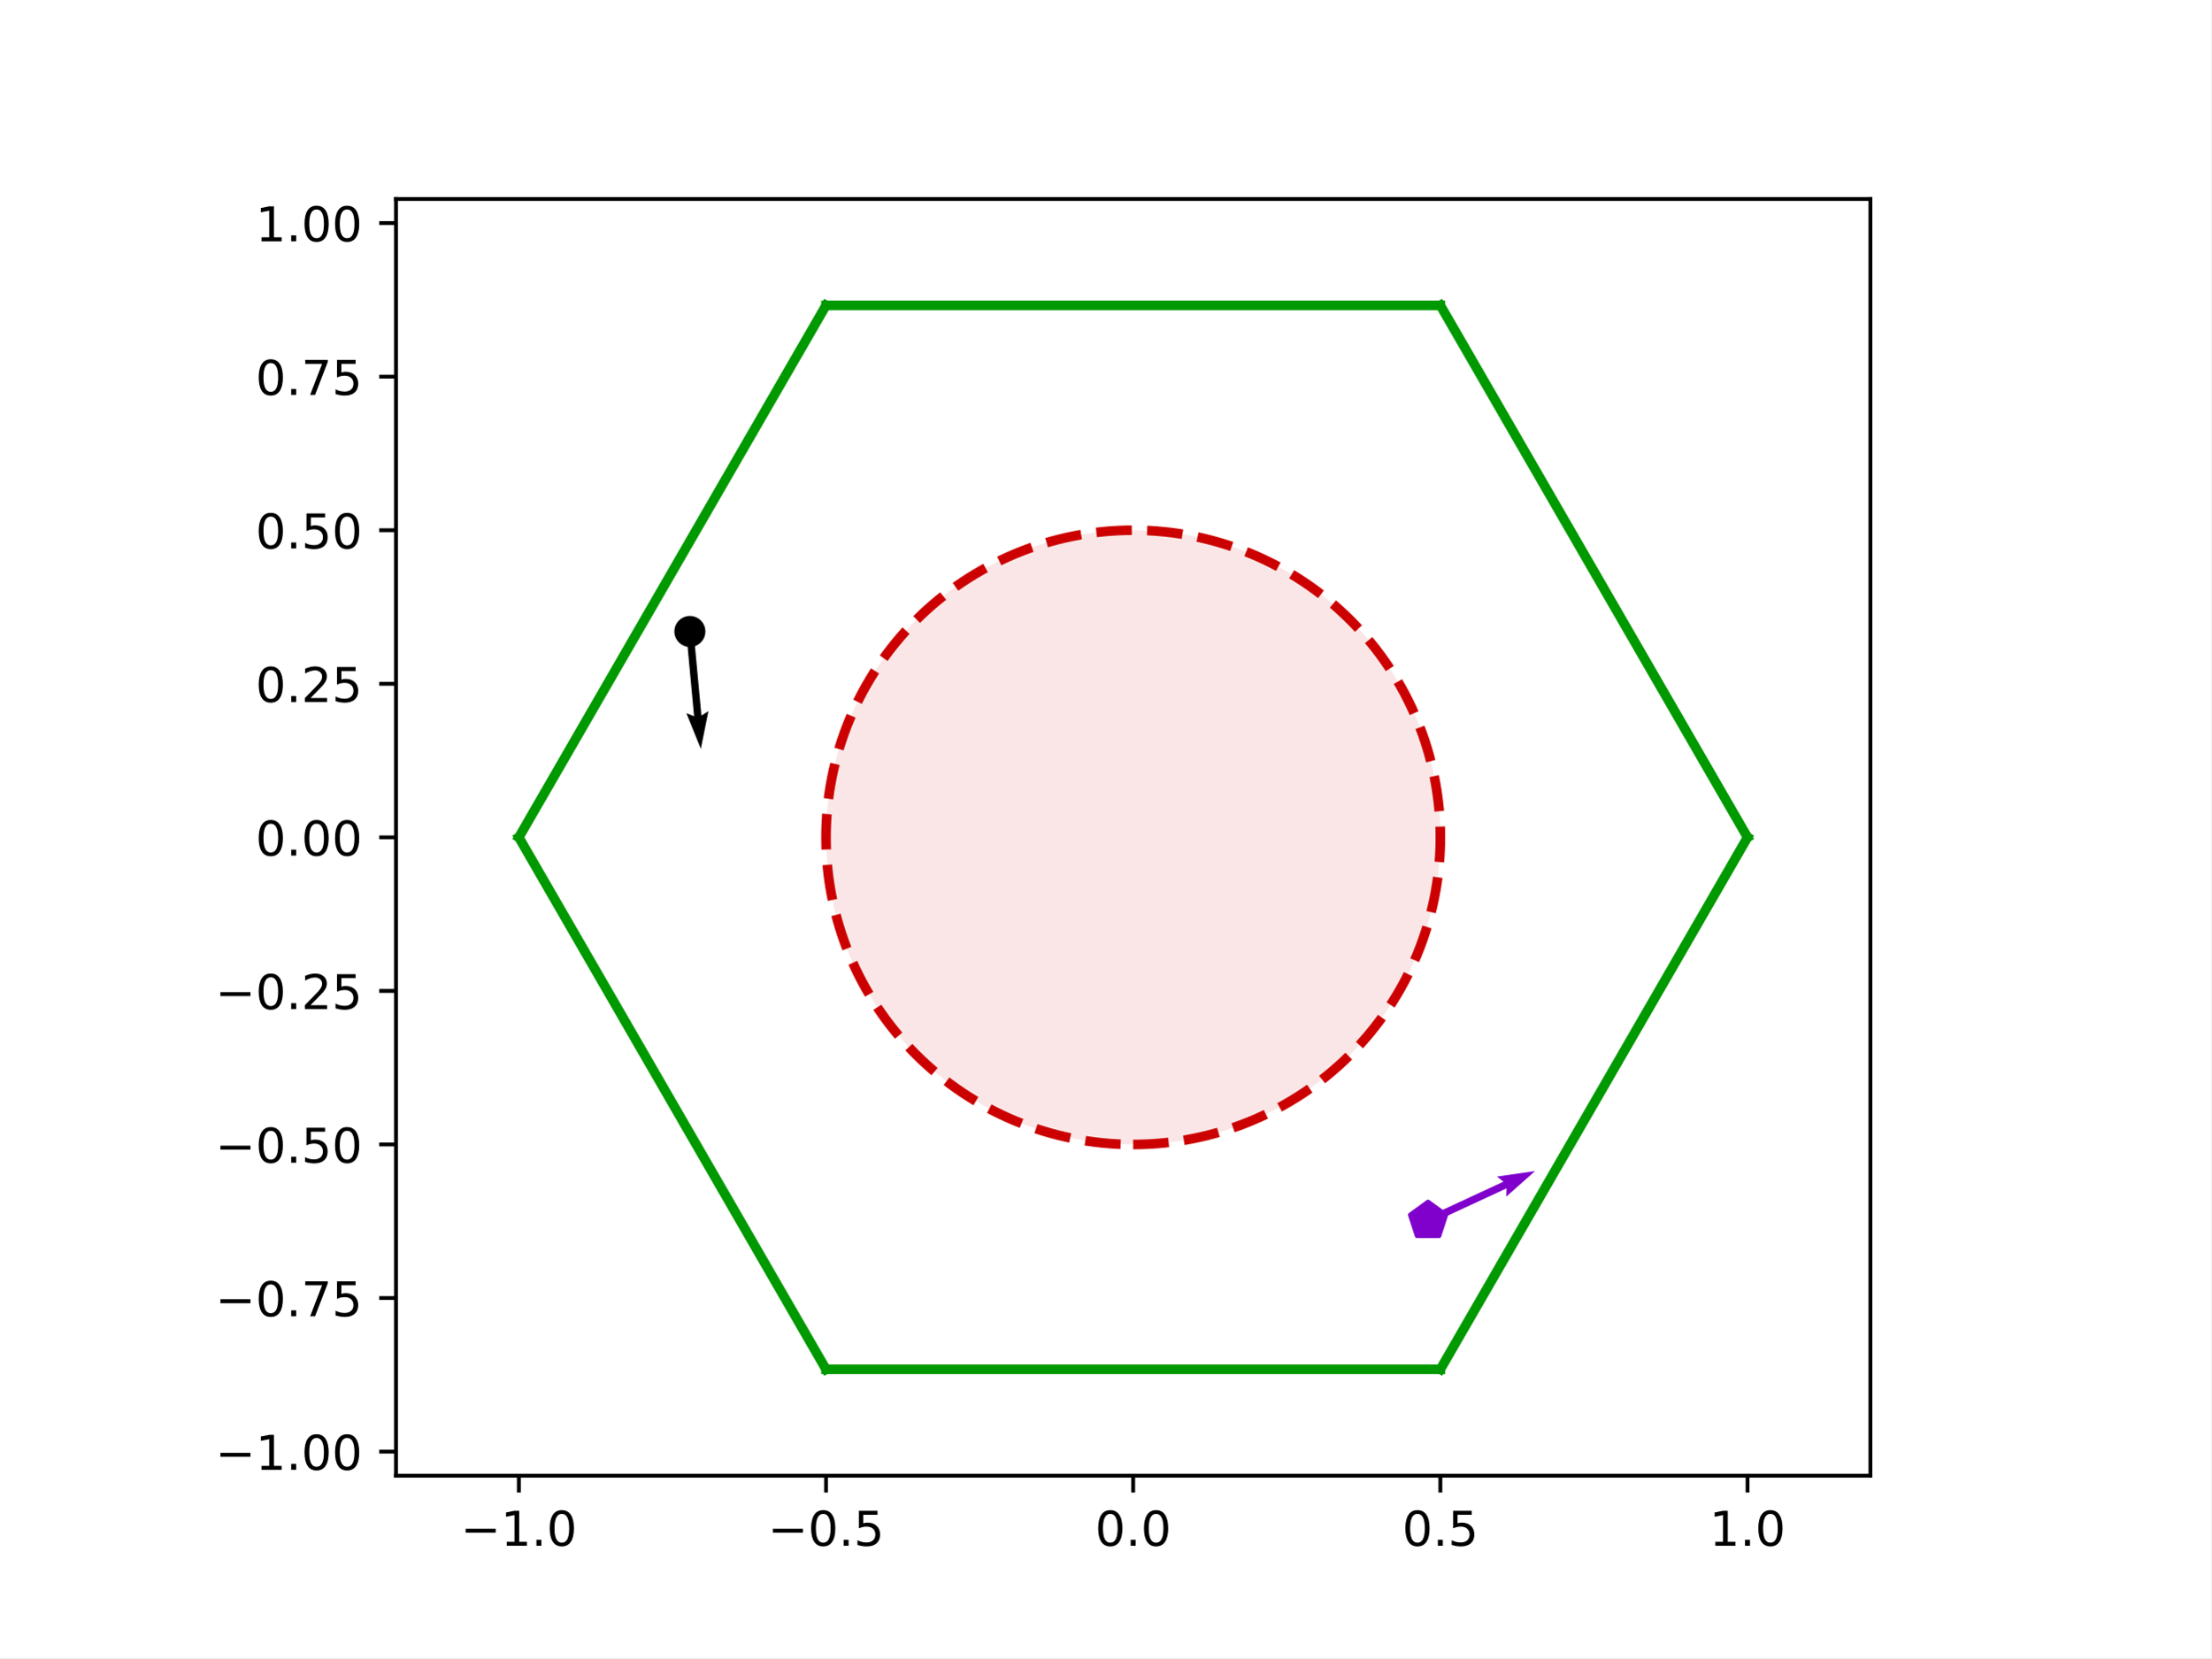
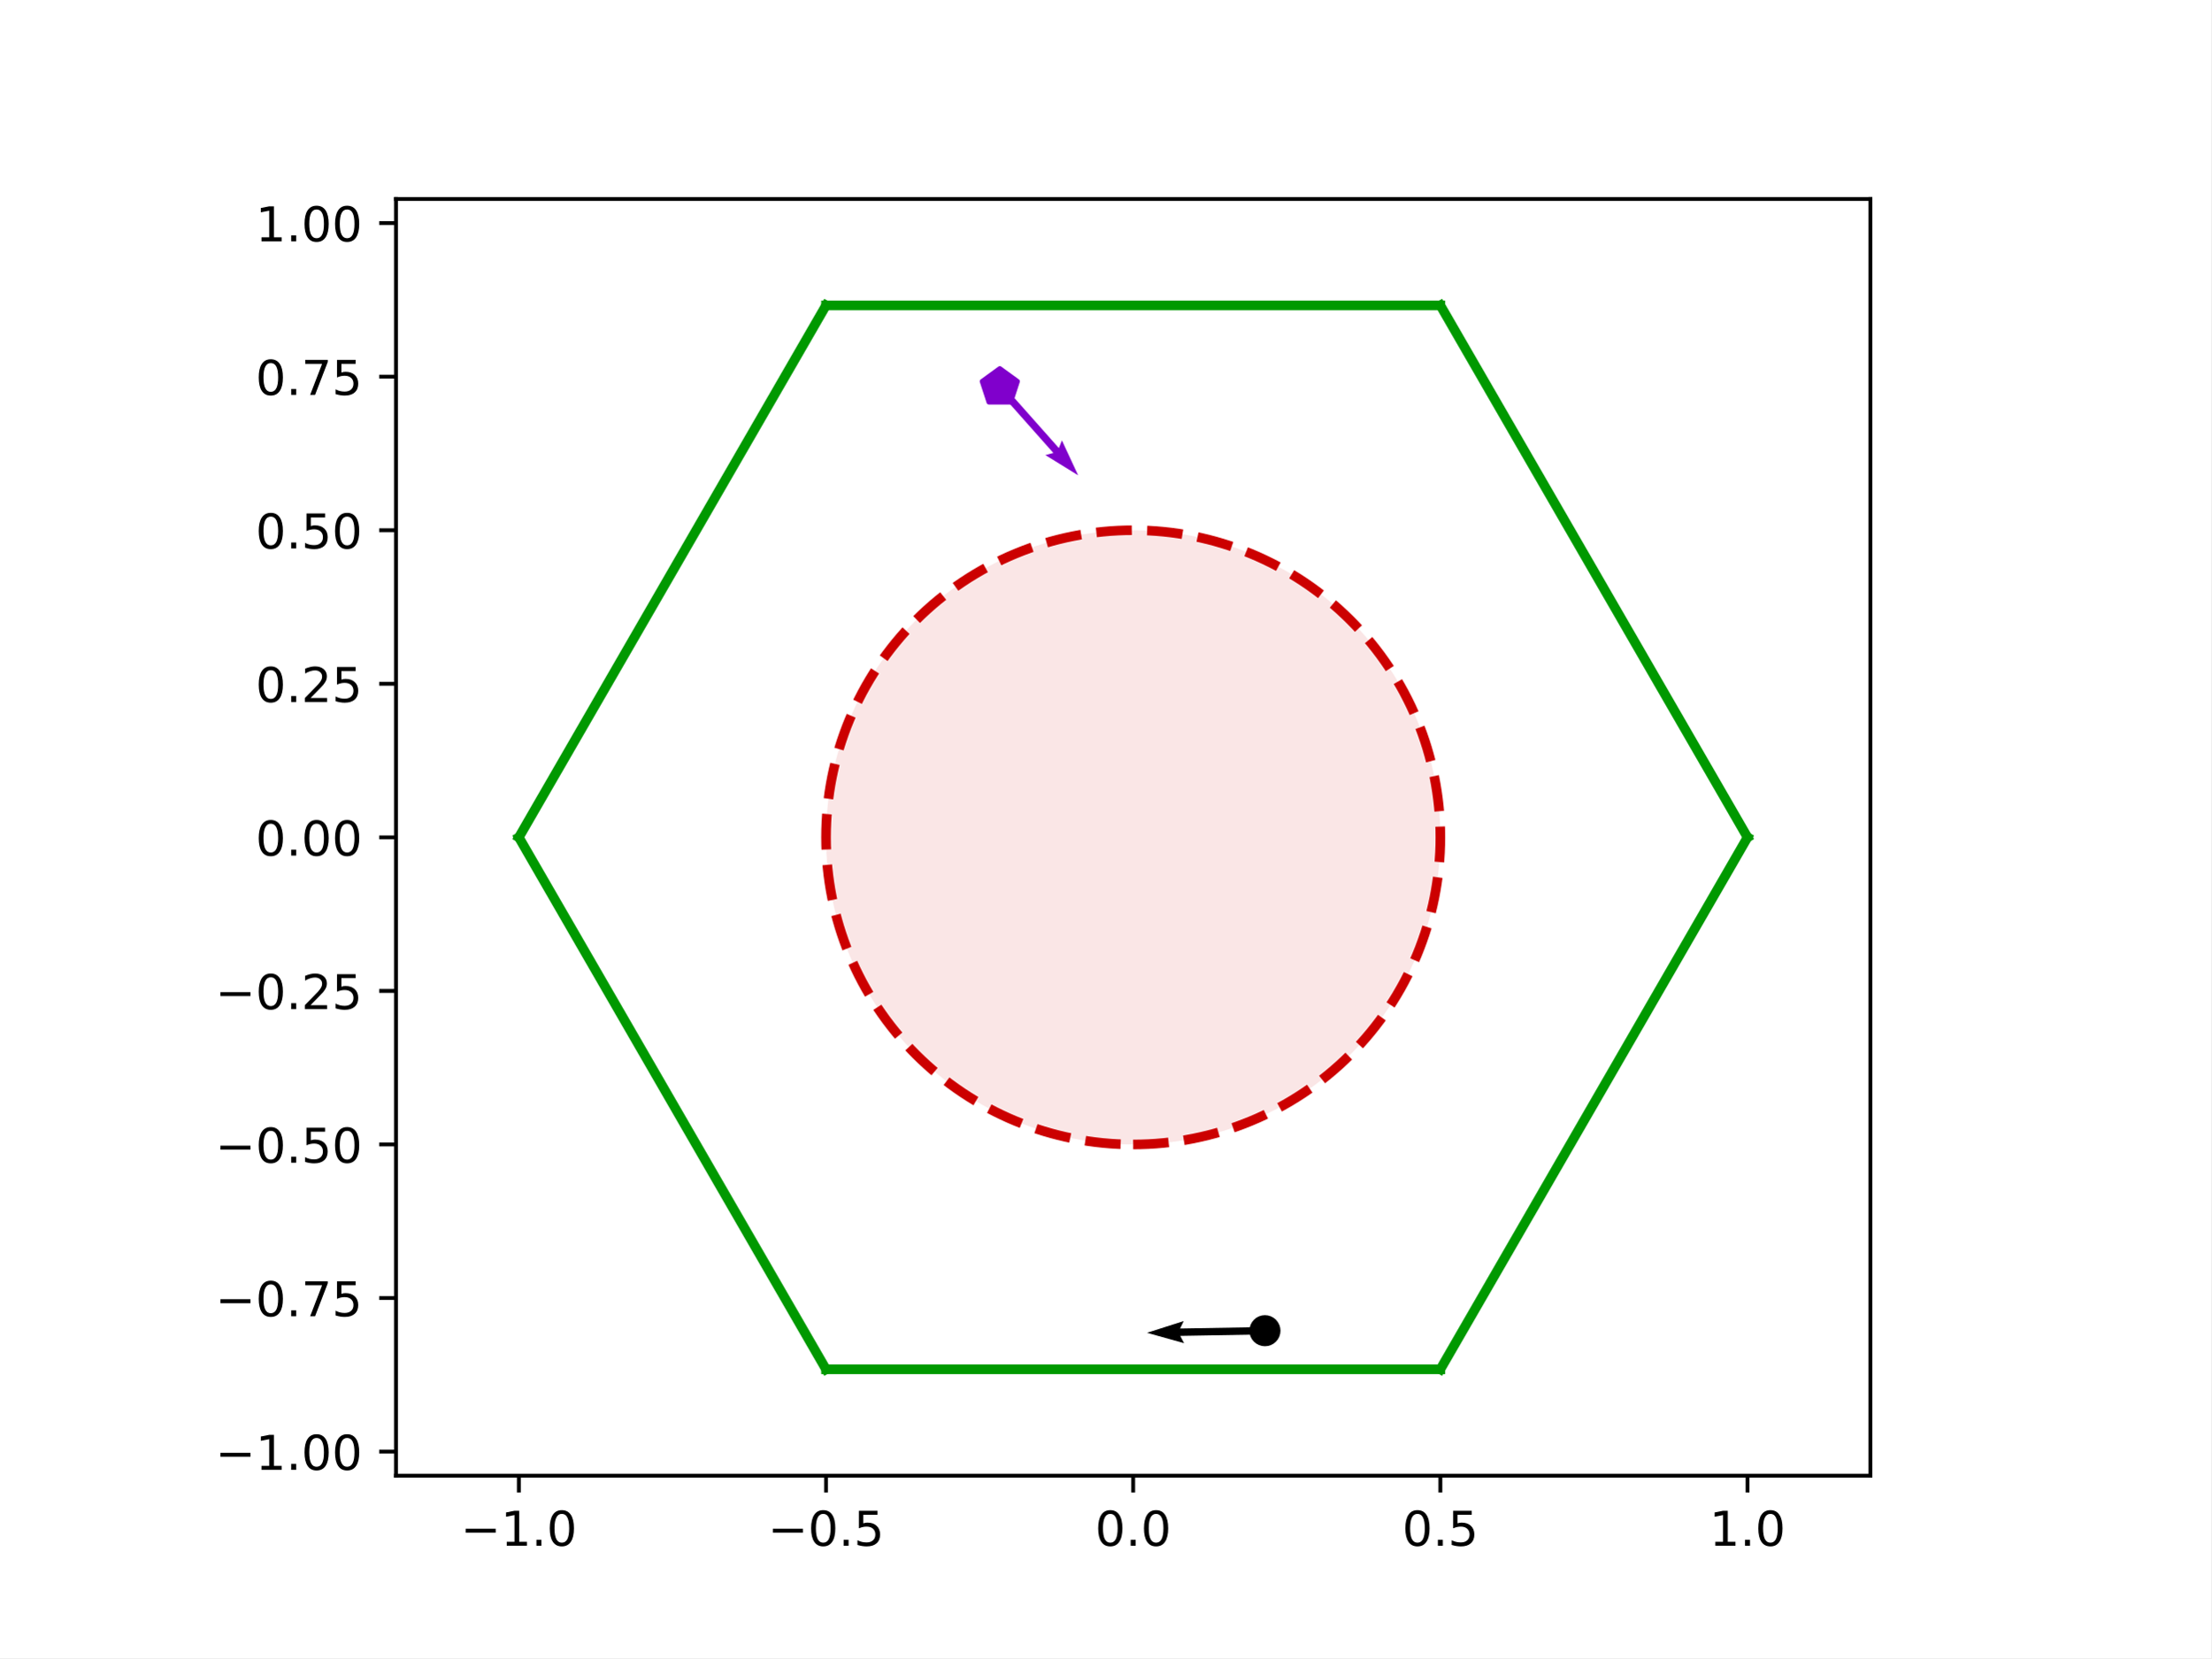
<svg xmlns="http://www.w3.org/2000/svg" xmlns:xlink="http://www.w3.org/1999/xlink" height="345.6pt" version="1.1" viewBox="0 0 460.8 345.6" width="460.8pt">
  <defs>
    <style type="text/css">
*{stroke-linecap:butt;stroke-linejoin:round;}
  </style>
  </defs>
  <g id="figure_1">
    <g id="patch_1">
      <path d="M 0 345.6  L 460.8 345.6  L 460.8 0  L 0 0  z " style="fill:#ffffff;" />
    </g>
    <g id="axes_1">
      <g id="patch_2">
        <path d="M 82.52 307.584  L 389.8 307.584  L 389.8 41.472  L 82.52 41.472  z " style="fill:#ffffff;" />
      </g>
      <g id="PathCollection_1">
        <defs>
-           <path d="M 0 2.739  C 0.726 2.739 1.423 2.45 1.936 1.936  C 2.45 1.423 2.739 0.726 2.739 0  C 2.739 -0.726 2.45 -1.423 1.936 -1.936  C 1.423 -2.45 0.726 -2.739 0 -2.739  C -0.726 -2.739 -1.423 -2.45 -1.936 -1.936  C -2.45 -1.423 -2.739 -0.726 -2.739 0  C -2.739 0.726 -2.45 1.423 -1.936 1.936  C -1.423 2.45 -0.726 2.739 0 2.739  z " id="m48a1a87213" style="stroke:#000000;" />
+           <path d="M 0 2.739  C 0.726 2.739 1.423 2.45 1.936 1.936  C 2.45 1.423 2.739 0.726 2.739 0  C 2.739 -0.726 2.45 -1.423 1.936 -1.936  C 1.423 -2.45 0.726 -2.739 0 -2.739  C -0.726 -2.739 -1.423 -2.45 -1.936 -1.936  C -2.45 -1.423 -2.739 -0.726 -2.739 0  C -2.739 0.726 -2.45 1.423 -1.936 1.936  C -1.423 2.45 -0.726 2.739 0 2.739  z " id="ma47d1f2aa1" style="stroke:#000000;" />
        </defs>
-         <g clip-path="url(#pd4aed6cc11)">
-           <use style="stroke:#000000;" x="143.77" xlink:href="#m48a1a87213" y="131.614" />
+         <g clip-path="url(#p1128c226e6)">
+           <use style="stroke:#000000;" x="263.619" xlink:href="#ma47d1f2aa1" y="277.364" />
        </g>
      </g>
      <g id="Quiver_1">
-         <path clip-path="url(#pd4aed6cc11)" d="M 144.535 131.543  L 146.176 149.135  L 147.634 148.227  L 146.053 156.09  L 143.045 148.655  L 144.646 149.278  L 143.005 131.685  L 144.535 131.543  " />
+         <path clip-path="url(#p1128c226e6)" d="M 263.633 278.132  L 245.967 278.443  L 246.762 279.966  L 239.041 277.797  L 246.681 275.357  L 245.94 276.907  L 263.606 276.596  L 263.633 278.132  " />
      </g>
      <g id="PathCollection_2">
        <defs>
-           <path d="M 0 -3.873  L -3.683 -1.197  L -2.276 3.133  L 2.276 3.133  L 3.683 -1.197  z " id="m7d2130ab96" style="stroke:#8000cc;" />
+           <path d="M 0 -3.873  L -3.683 -1.197  L -2.276 3.133  L 2.276 3.133  L 3.683 -1.197  z " id="m5316320970" style="stroke:#8000cc;" />
        </defs>
-         <g clip-path="url(#pd4aed6cc11)">
-           <use style="fill:#8000cc;stroke:#8000cc;" x="297.615" xlink:href="#m7d2130ab96" y="254.43" />
+         <g clip-path="url(#p1128c226e6)">
+           <use style="fill:#8000cc;stroke:#8000cc;" x="208.362" xlink:href="#m5316320970" y="80.682" />
        </g>
      </g>
      <g id="Quiver_2">
-         <path clip-path="url(#pd4aed6cc11)" d="M 297.292 253.734  L 313.321 246.3  L 311.978 245.23  L 319.916 244.088  L 313.917 249.411  L 313.967 247.694  L 297.938 255.127  L 297.292 253.734  " style="fill:#8000cc;" />
+         <path clip-path="url(#p1128c226e6)" d="M 208.937 80.172  L 220.668 93.385  L 221.307 91.79  L 224.684 99.065  L 217.86 94.85  L 219.519 94.405  L 207.788 81.192  L 208.937 80.172  " style="fill:#8000cc;" />
      </g>
      <g id="patch_3">
-         <path clip-path="url(#pd4aed6cc11)" d="M 236.16 238.545  C 253.137 238.545 269.422 231.799 281.427 219.795  C 293.431 207.79 300.177 191.505 300.177 174.528  C 300.177 157.551 293.431 141.266 281.427 129.261  C 269.422 117.257 253.137 110.511 236.16 110.511  C 219.183 110.511 202.898 117.257 190.893 129.261  C 178.889 141.266 172.143 157.551 172.143 174.528  C 172.143 191.505 178.889 207.79 190.893 219.795  C 202.898 231.799 219.183 238.545 236.16 238.545  z " style="fill:#cc0000;fill-opacity:0.1;stroke:#cc0000;stroke-dasharray:7.4,3.2;stroke-dashoffset:0;stroke-linejoin:miter;stroke-width:2;" />
+         <path clip-path="url(#p1128c226e6)" d="M 236.16 238.545  C 253.137 238.545 269.422 231.799 281.427 219.795  C 293.431 207.79 300.177 191.505 300.177 174.528  C 300.177 157.551 293.431 141.266 281.427 129.261  C 269.422 117.257 253.137 110.511 236.16 110.511  C 219.183 110.511 202.898 117.257 190.893 129.261  C 178.889 141.266 172.143 157.551 172.143 174.528  C 172.143 191.505 178.889 207.79 190.893 219.795  C 202.898 231.799 219.183 238.545 236.16 238.545  z " style="fill:#cc0000;fill-opacity:0.1;stroke:#cc0000;stroke-dasharray:7.4,3.2;stroke-dashoffset:0;stroke-linejoin:miter;stroke-width:2;" />
      </g>
      <g id="matplotlib.axis_1">
        <g id="xtick_1">
          <g id="line2d_1">
            <defs>
-               <path d="M 0 0  L 0 3.5  " id="m9a3a6e01dc" style="stroke:#000000;stroke-width:0.8;" />
-             </defs>
-             <g>
-               <use style="stroke:#000000;stroke-width:0.8;" x="108.127" xlink:href="#m9a3a6e01dc" y="307.584" />
+               <path d="M 0 0  L 0 3.5  " id="mba8473329e" style="stroke:#000000;stroke-width:0.8;" />
+             </defs>
+             <g>
+               <use style="stroke:#000000;stroke-width:0.8;" x="108.127" xlink:href="#mba8473329e" y="307.584" />
            </g>
          </g>
          <g id="text_1">
            <defs>
              <path d="M 10.594 35.5  L 73.188 35.5  L 73.188 27.203  L 10.594 27.203  z " id="DejaVuSans-2212" />
              <path d="M 12.406 8.297  L 28.516 8.297  L 28.516 63.922  L 10.984 60.406  L 10.984 69.391  L 28.422 72.906  L 38.281 72.906  L 38.281 8.297  L 54.391 8.297  L 54.391 0  L 12.406 0  z " id="DejaVuSans-31" />
              <path d="M 10.688 12.406  L 21 12.406  L 21 0  L 10.688 0  z " id="DejaVuSans-2e" />
              <path d="M 31.781 66.406  Q 24.172 66.406 20.328 58.906  Q 16.5 51.422 16.5 36.375  Q 16.5 21.391 20.328 13.891  Q 24.172 6.391 31.781 6.391  Q 39.453 6.391 43.281 13.891  Q 47.125 21.391 47.125 36.375  Q 47.125 51.422 43.281 58.906  Q 39.453 66.406 31.781 66.406  z M 31.781 74.219  Q 44.047 74.219 50.516 64.516  Q 56.984 54.828 56.984 36.375  Q 56.984 17.969 50.516 8.266  Q 44.047 -1.422 31.781 -1.422  Q 19.531 -1.422 13.062 8.266  Q 6.594 17.969 6.594 36.375  Q 6.594 54.828 13.062 64.516  Q 19.531 74.219 31.781 74.219  z " id="DejaVuSans-30" />
            </defs>
            <g transform="translate(95.9854 322.1824)scale(0.1 -0.1)">
              <use xlink:href="#DejaVuSans-2212" />
              <use x="83.789" xlink:href="#DejaVuSans-31" />
              <use x="147.412" xlink:href="#DejaVuSans-2e" />
              <use x="179.199" xlink:href="#DejaVuSans-30" />
            </g>
          </g>
        </g>
        <g id="xtick_2">
          <g id="line2d_2">
            <g>
-               <use style="stroke:#000000;stroke-width:0.8;" x="172.143" xlink:href="#m9a3a6e01dc" y="307.584" />
+               <use style="stroke:#000000;stroke-width:0.8;" x="172.143" xlink:href="#mba8473329e" y="307.584" />
            </g>
          </g>
          <g id="text_2">
            <defs>
              <path d="M 10.797 72.906  L 49.516 72.906  L 49.516 64.594  L 19.828 64.594  L 19.828 46.734  Q 21.969 47.469 24.109 47.828  Q 26.266 48.188 28.422 48.188  Q 40.625 48.188 47.75 41.5  Q 54.891 34.812 54.891 23.391  Q 54.891 11.625 47.562 5.094  Q 40.234 -1.422 26.906 -1.422  Q 22.312 -1.422 17.547 -0.641  Q 12.797 0.141 7.719 1.703  L 7.719 11.625  Q 12.109 9.234 16.797 8.062  Q 21.484 6.891 26.703 6.891  Q 35.156 6.891 40.078 11.328  Q 45.016 15.766 45.016 23.391  Q 45.016 31 40.078 35.438  Q 35.156 39.891 26.703 39.891  Q 22.75 39.891 18.812 39.016  Q 14.891 38.141 10.797 36.281  z " id="DejaVuSans-35" />
            </defs>
            <g transform="translate(160.002 322.1824)scale(0.1 -0.1)">
              <use xlink:href="#DejaVuSans-2212" />
              <use x="83.789" xlink:href="#DejaVuSans-30" />
              <use x="147.412" xlink:href="#DejaVuSans-2e" />
              <use x="179.199" xlink:href="#DejaVuSans-35" />
            </g>
          </g>
        </g>
        <g id="xtick_3">
          <g id="line2d_3">
            <g>
-               <use style="stroke:#000000;stroke-width:0.8;" x="236.16" xlink:href="#m9a3a6e01dc" y="307.584" />
+               <use style="stroke:#000000;stroke-width:0.8;" x="236.16" xlink:href="#mba8473329e" y="307.584" />
            </g>
          </g>
          <g id="text_3">
            <g transform="translate(228.2084 322.1824)scale(0.1 -0.1)">
              <use xlink:href="#DejaVuSans-30" />
              <use x="63.623" xlink:href="#DejaVuSans-2e" />
              <use x="95.41" xlink:href="#DejaVuSans-30" />
            </g>
          </g>
        </g>
        <g id="xtick_4">
          <g id="line2d_4">
            <g>
-               <use style="stroke:#000000;stroke-width:0.8;" x="300.177" xlink:href="#m9a3a6e01dc" y="307.584" />
+               <use style="stroke:#000000;stroke-width:0.8;" x="300.177" xlink:href="#mba8473329e" y="307.584" />
            </g>
          </g>
          <g id="text_4">
            <g transform="translate(292.225 322.1824)scale(0.1 -0.1)">
              <use xlink:href="#DejaVuSans-30" />
              <use x="63.623" xlink:href="#DejaVuSans-2e" />
              <use x="95.41" xlink:href="#DejaVuSans-35" />
            </g>
          </g>
        </g>
        <g id="xtick_5">
          <g id="line2d_5">
            <g>
-               <use style="stroke:#000000;stroke-width:0.8;" x="364.193" xlink:href="#m9a3a6e01dc" y="307.584" />
+               <use style="stroke:#000000;stroke-width:0.8;" x="364.193" xlink:href="#mba8473329e" y="307.584" />
            </g>
          </g>
          <g id="text_5">
            <g transform="translate(356.2416 322.1824)scale(0.1 -0.1)">
              <use xlink:href="#DejaVuSans-31" />
              <use x="63.623" xlink:href="#DejaVuSans-2e" />
              <use x="95.41" xlink:href="#DejaVuSans-30" />
            </g>
          </g>
        </g>
      </g>
      <g id="matplotlib.axis_2">
        <g id="ytick_1">
          <g id="line2d_6">
            <defs>
-               <path d="M 0 0  L -3.5 0  " id="m10d1f2b1ce" style="stroke:#000000;stroke-width:0.8;" />
-             </defs>
-             <g>
-               <use style="stroke:#000000;stroke-width:0.8;" x="82.52" xlink:href="#m10d1f2b1ce" y="302.561" />
+               <path d="M 0 0  L -3.5 0  " id="m0a958a3d3c" style="stroke:#000000;stroke-width:0.8;" />
+             </defs>
+             <g>
+               <use style="stroke:#000000;stroke-width:0.8;" x="82.52" xlink:href="#m0a958a3d3c" y="302.561" />
            </g>
          </g>
          <g id="text_6">
            <g transform="translate(44.87485 306.3604)scale(0.1 -0.1)">
              <use xlink:href="#DejaVuSans-2212" />
              <use x="83.789" xlink:href="#DejaVuSans-31" />
              <use x="147.412" xlink:href="#DejaVuSans-2e" />
              <use x="179.199" xlink:href="#DejaVuSans-30" />
              <use x="242.822" xlink:href="#DejaVuSans-30" />
            </g>
          </g>
        </g>
        <g id="ytick_2">
          <g id="line2d_7">
            <g>
-               <use style="stroke:#000000;stroke-width:0.8;" x="82.52" xlink:href="#m10d1f2b1ce" y="270.553" />
+               <use style="stroke:#000000;stroke-width:0.8;" x="82.52" xlink:href="#m0a958a3d3c" y="270.553" />
            </g>
          </g>
          <g id="text_7">
            <defs>
              <path d="M 8.203 72.906  L 55.078 72.906  L 55.078 68.703  L 28.609 0  L 18.312 0  L 43.219 64.594  L 8.203 64.594  z " id="DejaVuSans-37" />
            </defs>
            <g transform="translate(44.87485 274.3521)scale(0.1 -0.1)">
              <use xlink:href="#DejaVuSans-2212" />
              <use x="83.789" xlink:href="#DejaVuSans-30" />
              <use x="147.412" xlink:href="#DejaVuSans-2e" />
              <use x="179.199" xlink:href="#DejaVuSans-37" />
              <use x="242.822" xlink:href="#DejaVuSans-35" />
            </g>
          </g>
        </g>
        <g id="ytick_3">
          <g id="line2d_8">
            <g>
-               <use style="stroke:#000000;stroke-width:0.8;" x="82.52" xlink:href="#m10d1f2b1ce" y="238.545" />
+               <use style="stroke:#000000;stroke-width:0.8;" x="82.52" xlink:href="#m0a958a3d3c" y="238.545" />
            </g>
          </g>
          <g id="text_8">
            <g transform="translate(44.87485 242.3438)scale(0.1 -0.1)">
              <use xlink:href="#DejaVuSans-2212" />
              <use x="83.789" xlink:href="#DejaVuSans-30" />
              <use x="147.412" xlink:href="#DejaVuSans-2e" />
              <use x="179.199" xlink:href="#DejaVuSans-35" />
              <use x="242.822" xlink:href="#DejaVuSans-30" />
            </g>
          </g>
        </g>
        <g id="ytick_4">
          <g id="line2d_9">
            <g>
-               <use style="stroke:#000000;stroke-width:0.8;" x="82.52" xlink:href="#m10d1f2b1ce" y="206.536" />
+               <use style="stroke:#000000;stroke-width:0.8;" x="82.52" xlink:href="#m0a958a3d3c" y="206.536" />
            </g>
          </g>
          <g id="text_9">
            <defs>
              <path d="M 19.188 8.297  L 53.609 8.297  L 53.609 0  L 7.328 0  L 7.328 8.297  Q 12.938 14.109 22.625 23.891  Q 32.328 33.688 34.812 36.531  Q 39.547 41.844 41.422 45.531  Q 43.312 49.219 43.312 52.781  Q 43.312 58.594 39.234 62.25  Q 35.156 65.922 28.609 65.922  Q 23.969 65.922 18.812 64.312  Q 13.672 62.703 7.812 59.422  L 7.812 69.391  Q 13.766 71.781 18.938 73  Q 24.125 74.219 28.422 74.219  Q 39.75 74.219 46.484 68.547  Q 53.219 62.891 53.219 53.422  Q 53.219 48.922 51.531 44.891  Q 49.859 40.875 45.406 35.406  Q 44.188 33.984 37.641 27.219  Q 31.109 20.453 19.188 8.297  z " id="DejaVuSans-32" />
            </defs>
            <g transform="translate(44.87485 210.3355)scale(0.1 -0.1)">
              <use xlink:href="#DejaVuSans-2212" />
              <use x="83.789" xlink:href="#DejaVuSans-30" />
              <use x="147.412" xlink:href="#DejaVuSans-2e" />
              <use x="179.199" xlink:href="#DejaVuSans-32" />
              <use x="242.822" xlink:href="#DejaVuSans-35" />
            </g>
          </g>
        </g>
        <g id="ytick_5">
          <g id="line2d_10">
            <g>
-               <use style="stroke:#000000;stroke-width:0.8;" x="82.52" xlink:href="#m10d1f2b1ce" y="174.528" />
+               <use style="stroke:#000000;stroke-width:0.8;" x="82.52" xlink:href="#m0a958a3d3c" y="174.528" />
            </g>
          </g>
          <g id="text_10">
            <g transform="translate(53.25454 178.3272)scale(0.1 -0.1)">
              <use xlink:href="#DejaVuSans-30" />
              <use x="63.623" xlink:href="#DejaVuSans-2e" />
              <use x="95.41" xlink:href="#DejaVuSans-30" />
              <use x="159.033" xlink:href="#DejaVuSans-30" />
            </g>
          </g>
        </g>
        <g id="ytick_6">
          <g id="line2d_11">
            <g>
-               <use style="stroke:#000000;stroke-width:0.8;" x="82.52" xlink:href="#m10d1f2b1ce" y="142.52" />
+               <use style="stroke:#000000;stroke-width:0.8;" x="82.52" xlink:href="#m0a958a3d3c" y="142.52" />
            </g>
          </g>
          <g id="text_11">
            <g transform="translate(53.25454 146.3189)scale(0.1 -0.1)">
              <use xlink:href="#DejaVuSans-30" />
              <use x="63.623" xlink:href="#DejaVuSans-2e" />
              <use x="95.41" xlink:href="#DejaVuSans-32" />
              <use x="159.033" xlink:href="#DejaVuSans-35" />
            </g>
          </g>
        </g>
        <g id="ytick_7">
          <g id="line2d_12">
            <g>
-               <use style="stroke:#000000;stroke-width:0.8;" x="82.52" xlink:href="#m10d1f2b1ce" y="110.511" />
+               <use style="stroke:#000000;stroke-width:0.8;" x="82.52" xlink:href="#m0a958a3d3c" y="110.511" />
            </g>
          </g>
          <g id="text_12">
            <g transform="translate(53.25454 114.3106)scale(0.1 -0.1)">
              <use xlink:href="#DejaVuSans-30" />
              <use x="63.623" xlink:href="#DejaVuSans-2e" />
              <use x="95.41" xlink:href="#DejaVuSans-35" />
              <use x="159.033" xlink:href="#DejaVuSans-30" />
            </g>
          </g>
        </g>
        <g id="ytick_8">
          <g id="line2d_13">
            <g>
-               <use style="stroke:#000000;stroke-width:0.8;" x="82.52" xlink:href="#m10d1f2b1ce" y="78.503" />
+               <use style="stroke:#000000;stroke-width:0.8;" x="82.52" xlink:href="#m0a958a3d3c" y="78.503" />
            </g>
          </g>
          <g id="text_13">
            <g transform="translate(53.25454 82.30232)scale(0.1 -0.1)">
              <use xlink:href="#DejaVuSans-30" />
              <use x="63.623" xlink:href="#DejaVuSans-2e" />
              <use x="95.41" xlink:href="#DejaVuSans-37" />
              <use x="159.033" xlink:href="#DejaVuSans-35" />
            </g>
          </g>
        </g>
        <g id="ytick_9">
          <g id="line2d_14">
            <g>
-               <use style="stroke:#000000;stroke-width:0.8;" x="82.52" xlink:href="#m10d1f2b1ce" y="46.495" />
+               <use style="stroke:#000000;stroke-width:0.8;" x="82.52" xlink:href="#m0a958a3d3c" y="46.495" />
            </g>
          </g>
          <g id="text_14">
            <g transform="translate(53.25454 50.29402)scale(0.1 -0.1)">
              <use xlink:href="#DejaVuSans-31" />
              <use x="63.623" xlink:href="#DejaVuSans-2e" />
              <use x="95.41" xlink:href="#DejaVuSans-30" />
              <use x="159.033" xlink:href="#DejaVuSans-30" />
            </g>
          </g>
        </g>
      </g>
      <g id="line2d_15">
-         <path clip-path="url(#pd4aed6cc11)" d="M 300.177 63.648  L 172.143 63.648  " style="fill:none;stroke:#009900;stroke-linecap:square;stroke-width:2;" />
+         <path clip-path="url(#p1128c226e6)" d="M 300.177 63.648  L 172.143 63.648  " style="fill:none;stroke:#009900;stroke-linecap:square;stroke-width:2;" />
      </g>
      <g id="line2d_16">
-         <path clip-path="url(#pd4aed6cc11)" d="M 172.143 63.648  L 108.127 174.528  " style="fill:none;stroke:#009900;stroke-linecap:square;stroke-width:2;" />
+         <path clip-path="url(#p1128c226e6)" d="M 172.143 63.648  L 108.127 174.528  " style="fill:none;stroke:#009900;stroke-linecap:square;stroke-width:2;" />
      </g>
      <g id="line2d_17">
-         <path clip-path="url(#pd4aed6cc11)" d="M 108.127 174.528  L 172.143 285.408  " style="fill:none;stroke:#009900;stroke-linecap:square;stroke-width:2;" />
+         <path clip-path="url(#p1128c226e6)" d="M 108.127 174.528  L 172.143 285.408  " style="fill:none;stroke:#009900;stroke-linecap:square;stroke-width:2;" />
      </g>
      <g id="line2d_18">
-         <path clip-path="url(#pd4aed6cc11)" d="M 172.143 285.408  L 300.177 285.408  " style="fill:none;stroke:#009900;stroke-linecap:square;stroke-width:2;" />
+         <path clip-path="url(#p1128c226e6)" d="M 172.143 285.408  L 300.177 285.408  " style="fill:none;stroke:#009900;stroke-linecap:square;stroke-width:2;" />
      </g>
      <g id="line2d_19">
-         <path clip-path="url(#pd4aed6cc11)" d="M 300.177 285.408  L 364.193 174.528  " style="fill:none;stroke:#009900;stroke-linecap:square;stroke-width:2;" />
+         <path clip-path="url(#p1128c226e6)" d="M 300.177 285.408  L 364.193 174.528  " style="fill:none;stroke:#009900;stroke-linecap:square;stroke-width:2;" />
      </g>
      <g id="line2d_20">
-         <path clip-path="url(#pd4aed6cc11)" d="M 364.193 174.528  L 300.177 63.648  " style="fill:none;stroke:#009900;stroke-linecap:square;stroke-width:2;" />
+         <path clip-path="url(#p1128c226e6)" d="M 364.193 174.528  L 300.177 63.648  " style="fill:none;stroke:#009900;stroke-linecap:square;stroke-width:2;" />
      </g>
      <g id="patch_4">
        <path d="M 82.52 307.584  L 82.52 41.472  " style="fill:none;stroke:#000000;stroke-linecap:square;stroke-linejoin:miter;stroke-width:0.8;" />
      </g>
      <g id="patch_5">
        <path d="M 389.8 307.584  L 389.8 41.472  " style="fill:none;stroke:#000000;stroke-linecap:square;stroke-linejoin:miter;stroke-width:0.8;" />
      </g>
      <g id="patch_6">
        <path d="M 82.52 307.584  L 389.8 307.584  " style="fill:none;stroke:#000000;stroke-linecap:square;stroke-linejoin:miter;stroke-width:0.8;" />
      </g>
      <g id="patch_7">
        <path d="M 82.52 41.472  L 389.8 41.472  " style="fill:none;stroke:#000000;stroke-linecap:square;stroke-linejoin:miter;stroke-width:0.8;" />
      </g>
    </g>
  </g>
  <defs>
-     <clipPath id="pd4aed6cc11">
+     <clipPath id="p1128c226e6">
      <rect height="266.112" width="307.28" x="82.52" y="41.472" />
    </clipPath>
  </defs>
</svg>
